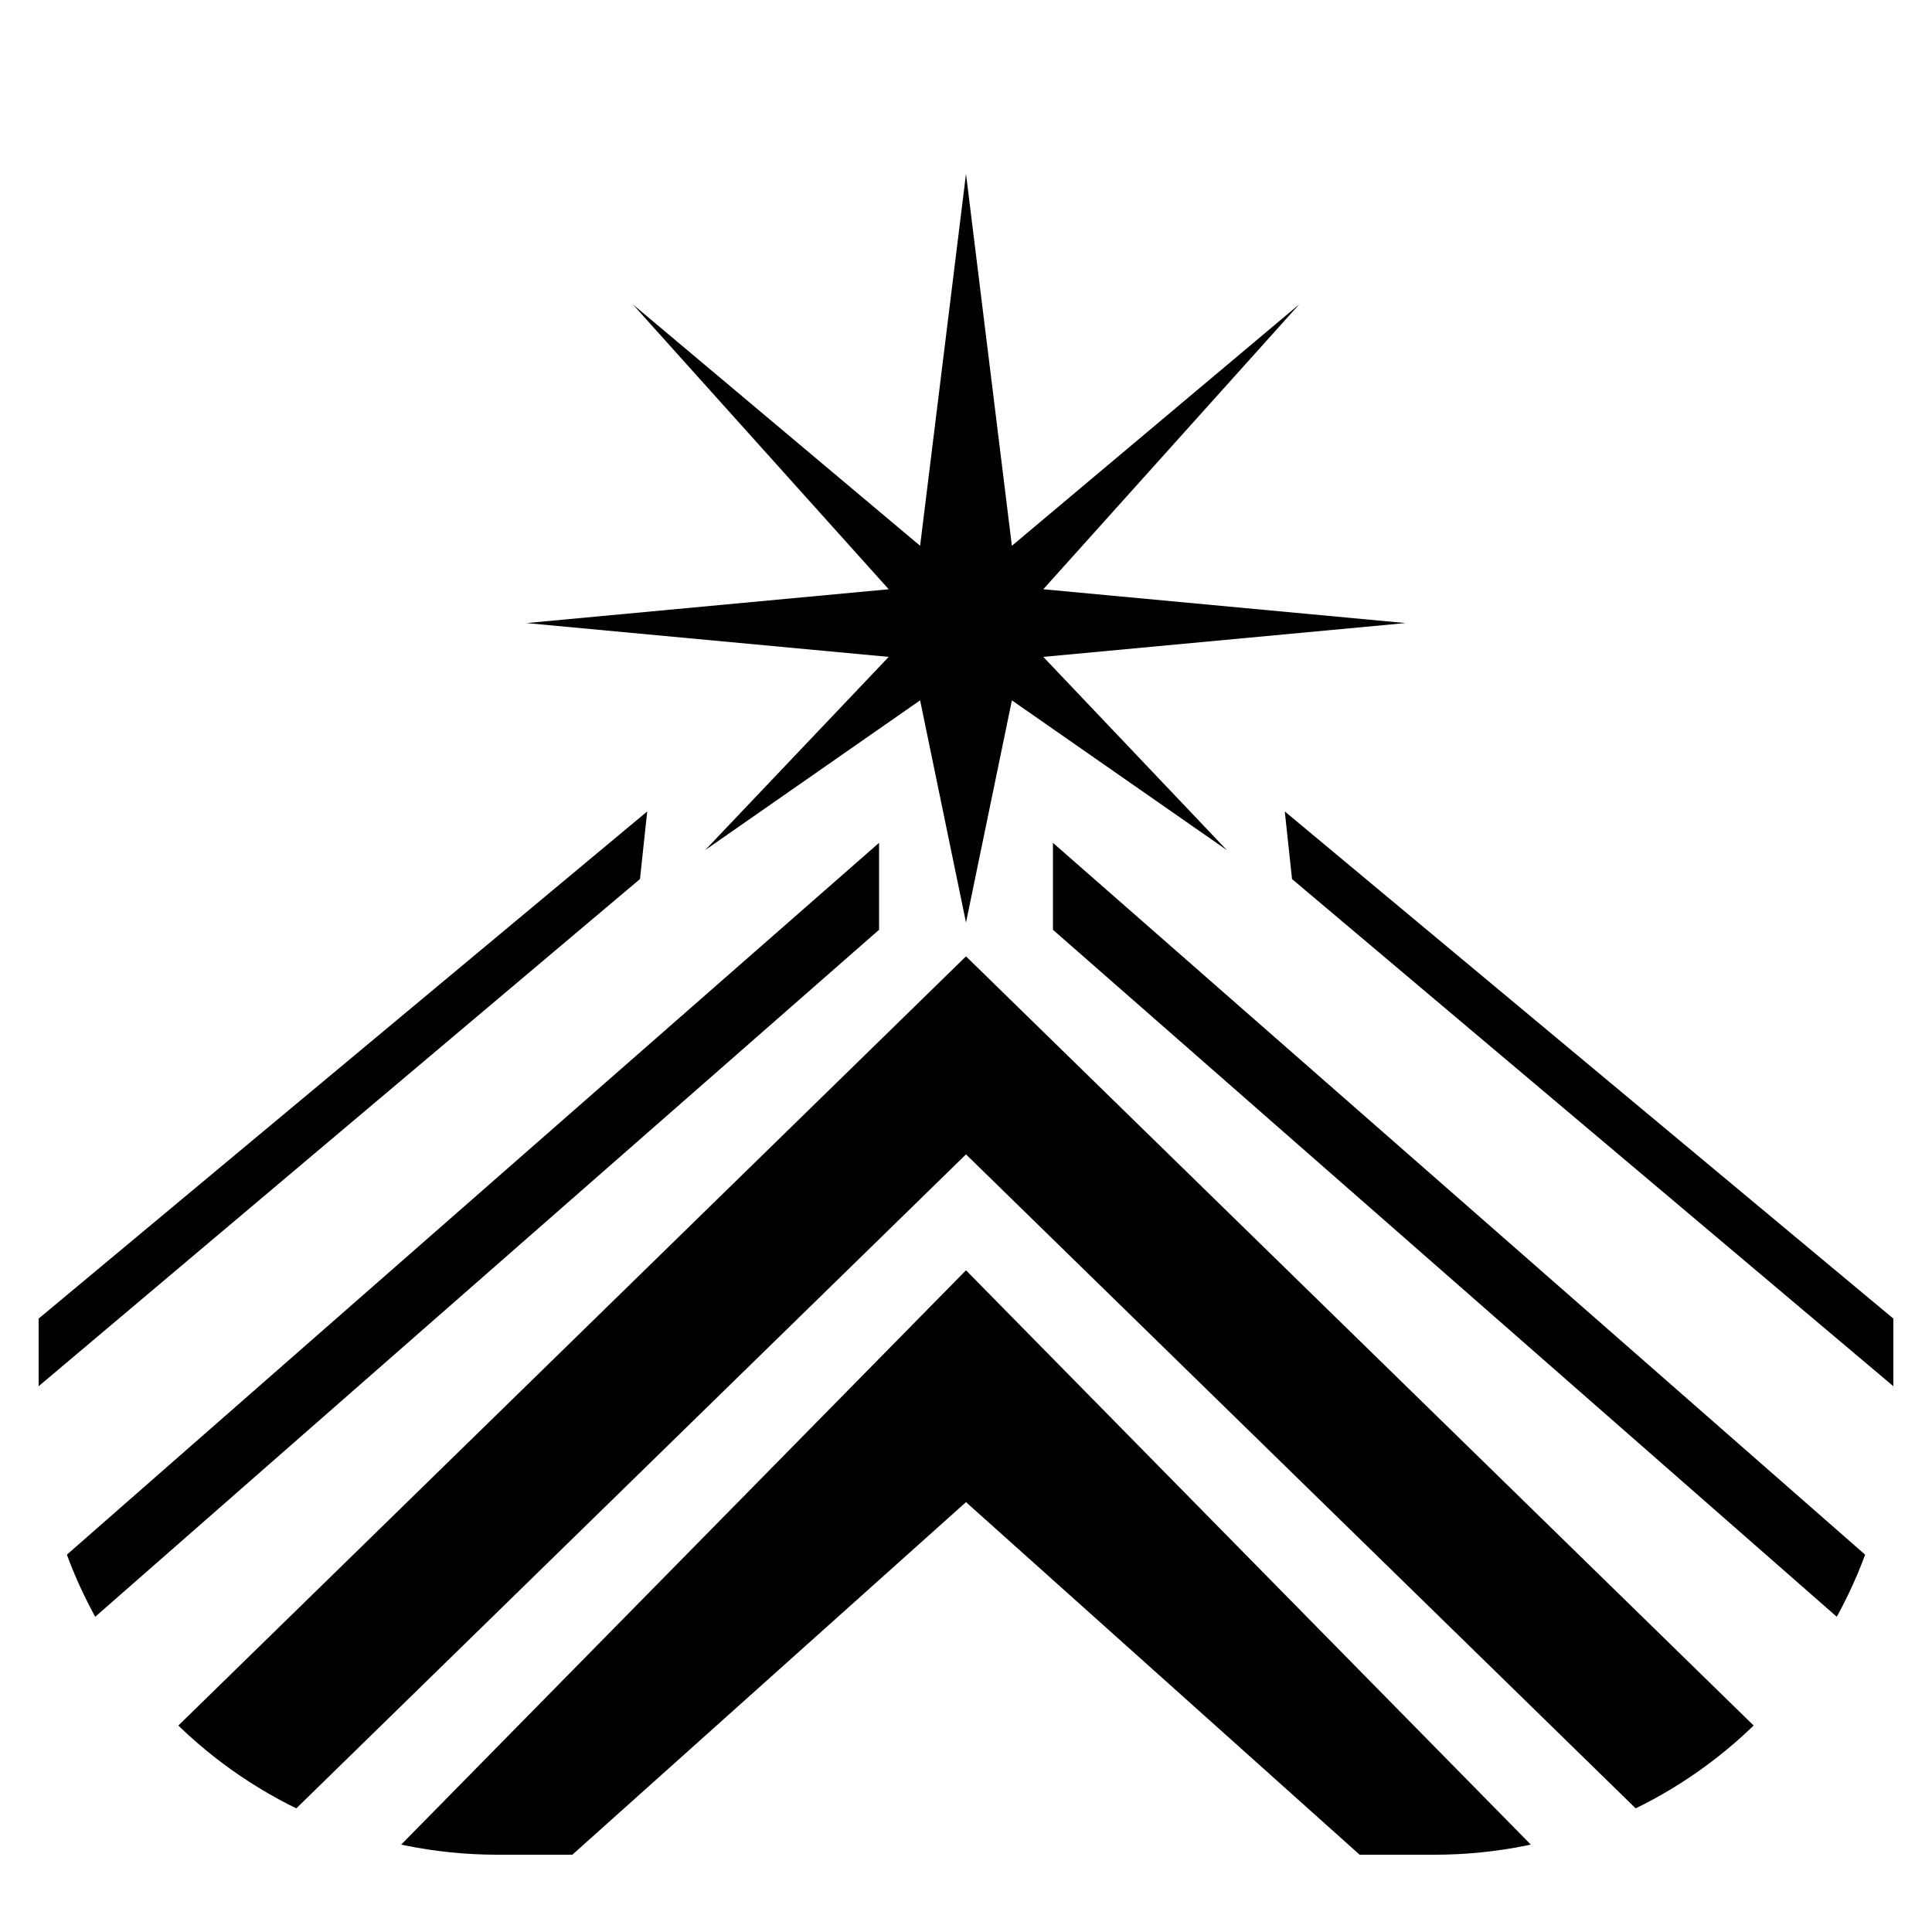
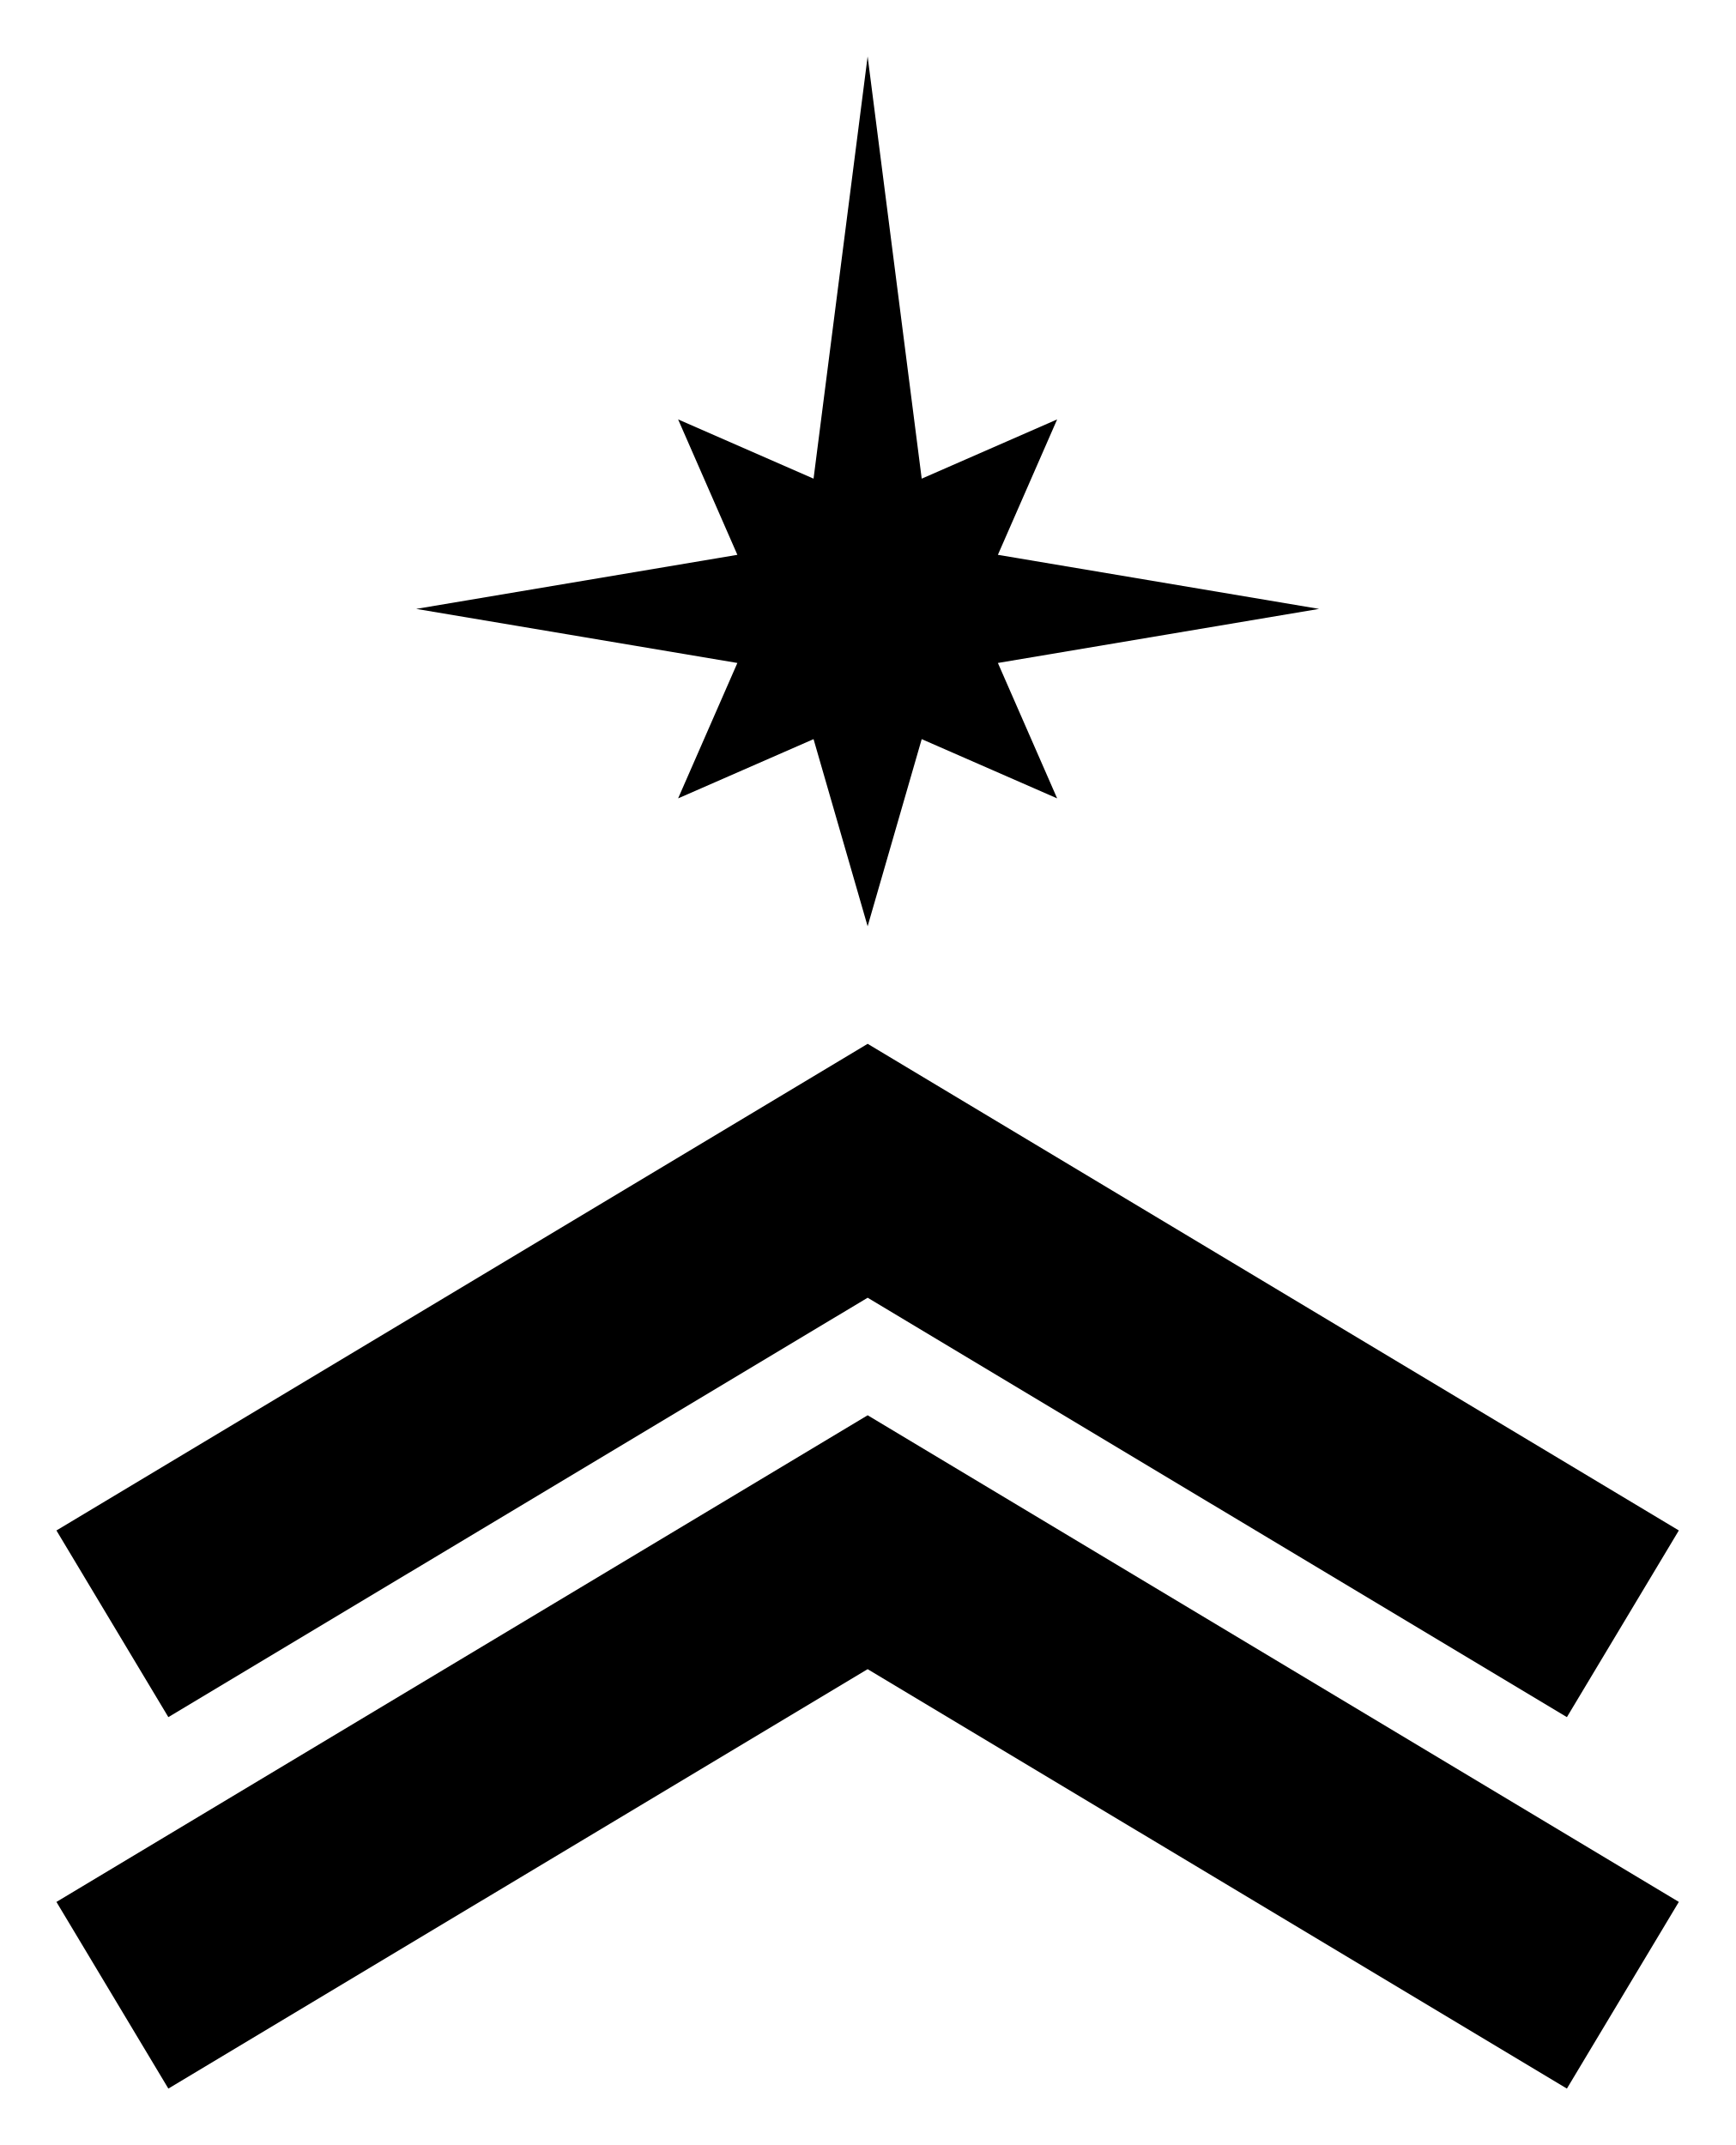
- <svg xmlns="http://www.w3.org/2000/svg" viewBox="112 104 800 800" fill="none">
+ <svg xmlns="http://www.w3.org/2000/svg" viewBox="143 56 738 912.4" fill="none">
  <g fill="currentColor">
-     <defs>
-       <clipPath id="mark-boundary">
-         <rect x="128" y="136" width="768" height="736" rx="190" />
-       </clipPath>
-       <clipPath id="mark-chevrons">
-         <path d="M128 650 380 440 377 468 128 678Z M896 650 644 440 647 468 896 678Z" />
-         <path d="M128 758 476 453 476 489 128 794Z M896 758 548 453 548 489 896 794Z" />
-         <path d="M128 875 512 500 896 875 896 957 512 582 128 957Z" />
-         <path d="M274 872 512 630 750 872 675 872 512 726 349 872Z" />
-       </clipPath>
-     </defs>
-     <path d="M512 176 531 330 650 230 544 348 694 362 544 376 620 456 531 394 512 486 493 394 404 456 480 376 330 362 480 348 374 230 493 330Z" />
-     <g clip-path="url(#mark-boundary)">
-       <g clip-path="url(#mark-chevrons)">
-         <rect x="128" y="430" width="768" height="550" />
-       </g>
-     </g>
+     <path d="M512 80 535 259.6 592.6 234.4 567.4 292 704 315 567.4 338 592.6 395.6 535 370.4 512 450 489 370.4 431.4 395.6 456.6 338 320 315 456.6 292 431.4 234.4 489 259.6Z" />
+     <path d="M214.6 786.4 167 707 512 500 857 707 809.4 786.4 512 608Z" />
+     <path d="M214.6 944.4 167 865 512 658 857 865 809.4 944.4 512 766Z" />
  </g>
</svg>
